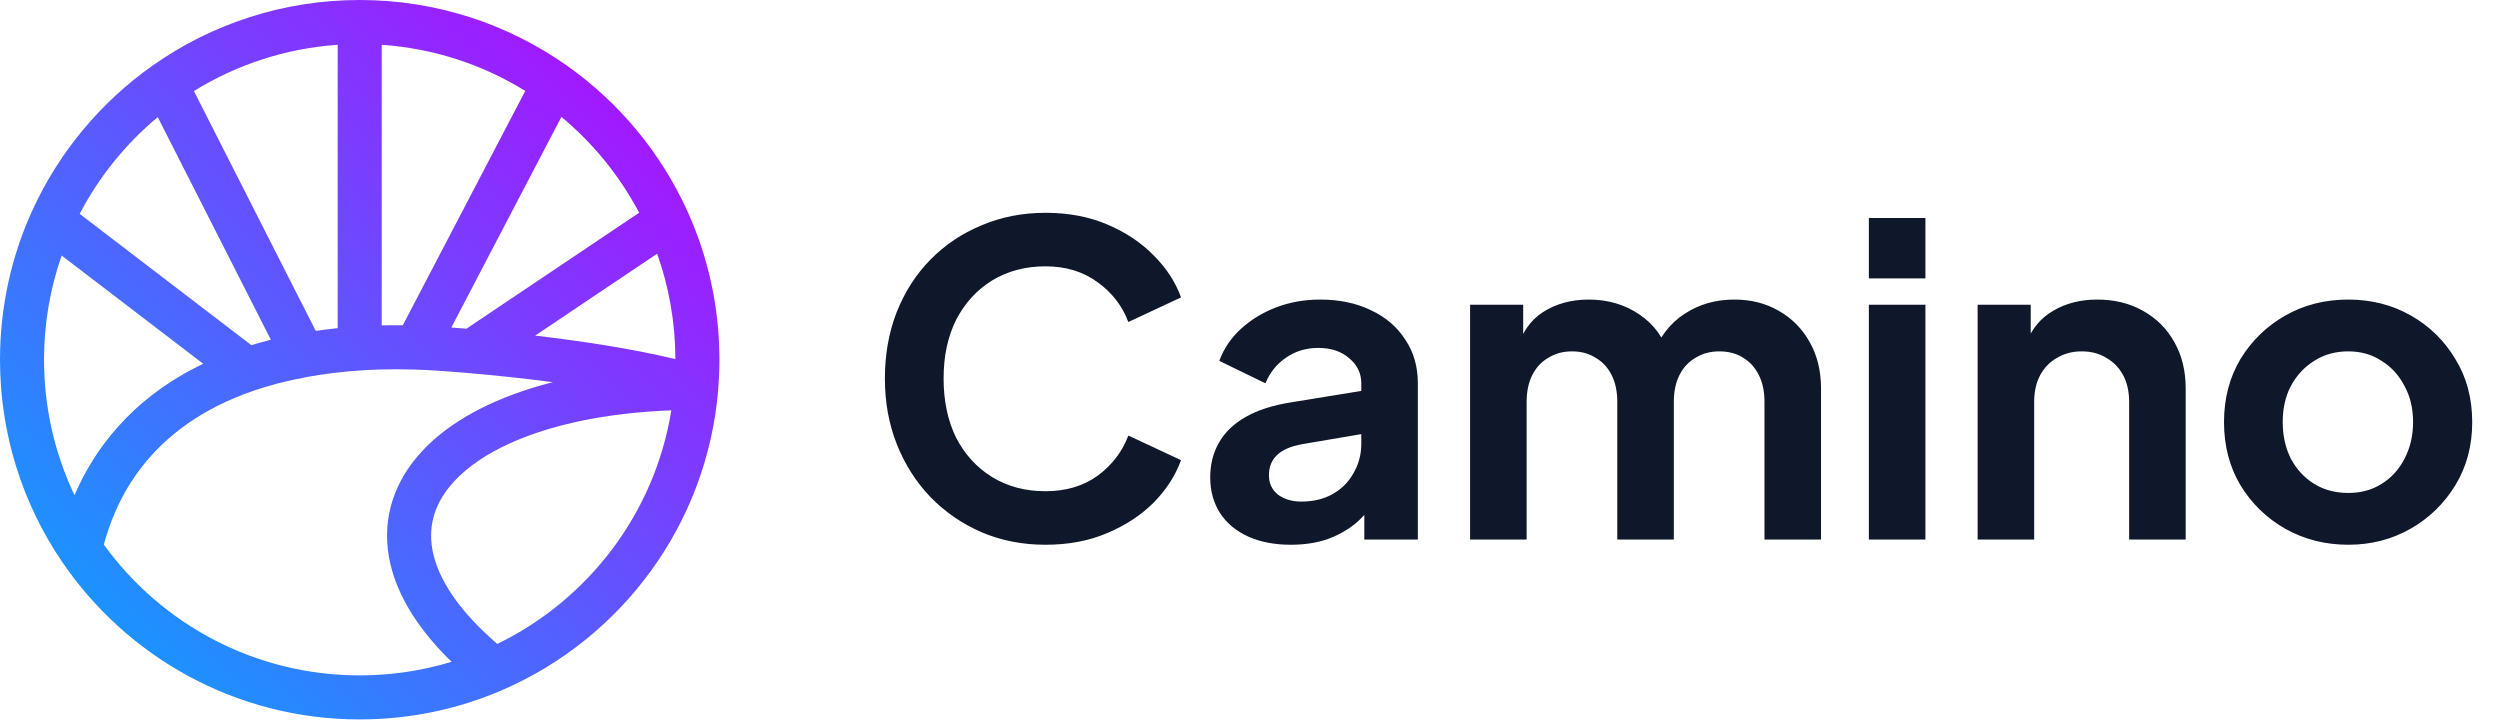
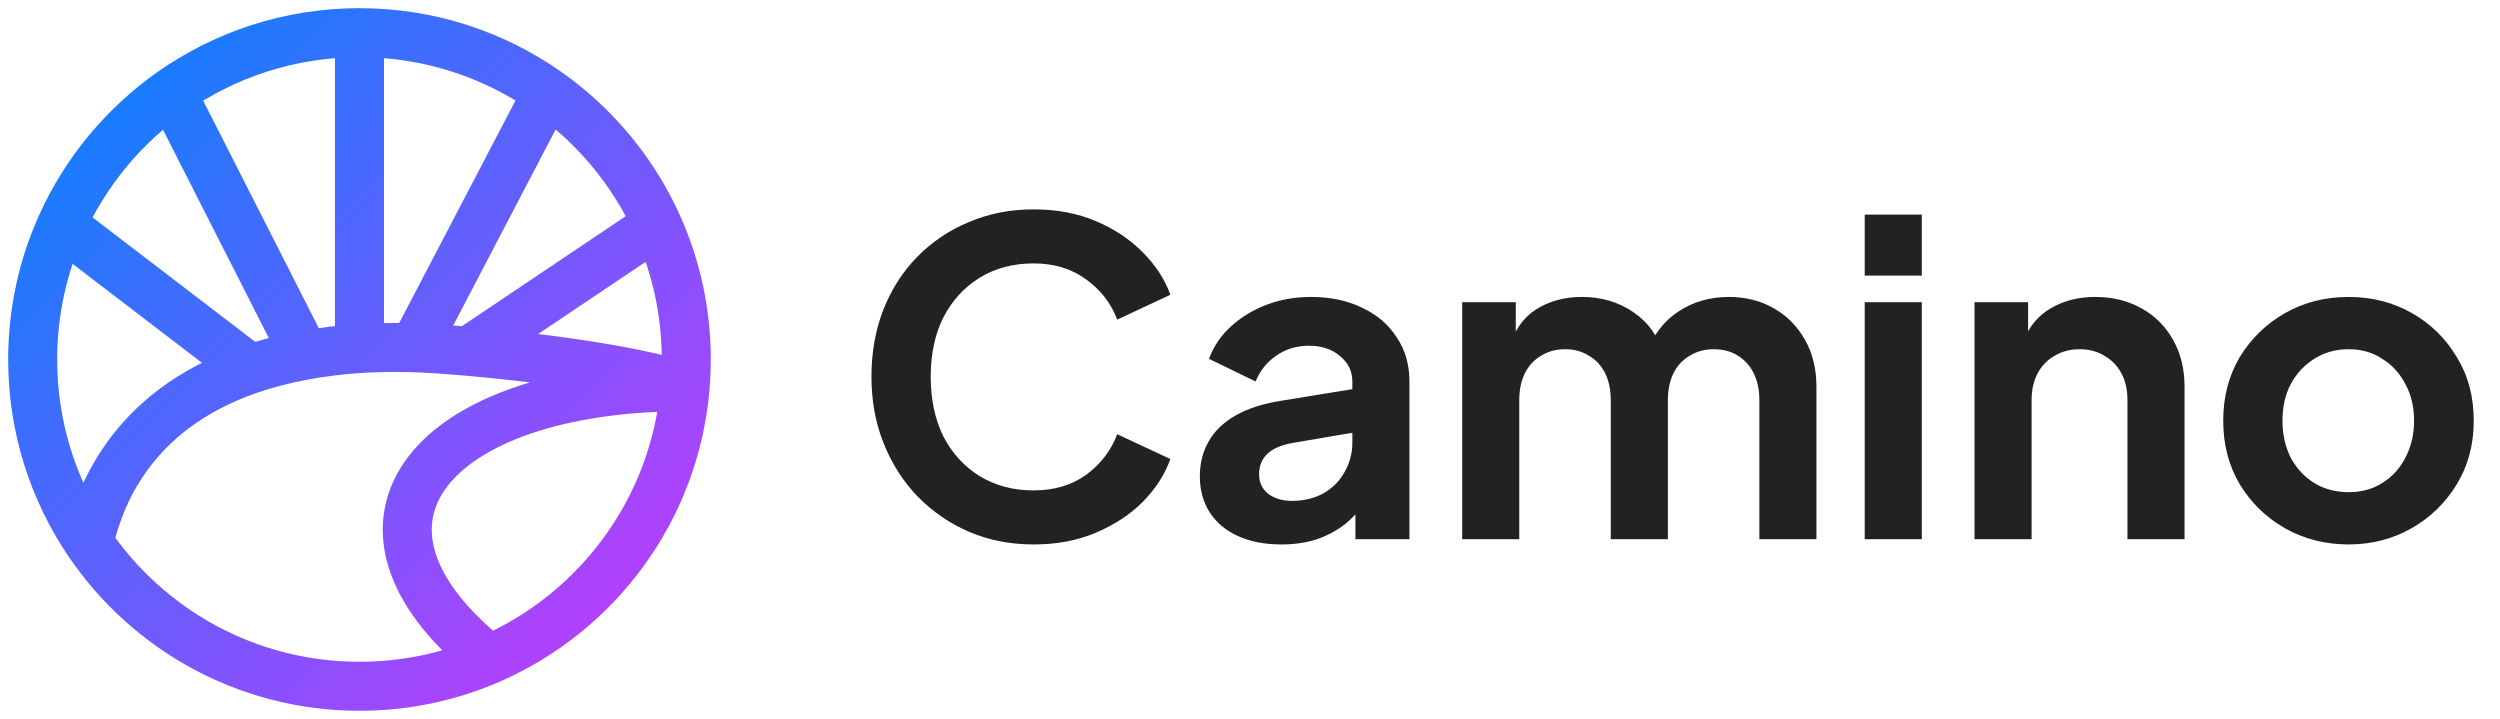
- <svg xmlns="http://www.w3.org/2000/svg" width="139" height="40" viewBox="0 0 139 40" fill="none">
-   <path d="M58.128 30.288C56.848 30.288 55.664 30.056 54.576 29.592C53.504 29.128 52.56 28.48 51.744 27.648C50.944 26.816 50.32 25.84 49.872 24.72C49.424 23.6 49.2 22.376 49.2 21.048C49.2 19.72 49.416 18.496 49.848 17.376C50.296 16.24 50.92 15.264 51.72 14.448C52.536 13.616 53.488 12.976 54.576 12.528C55.664 12.064 56.848 11.832 58.128 11.832C59.408 11.832 60.552 12.048 61.56 12.48C62.584 12.912 63.448 13.488 64.152 14.208C64.856 14.912 65.36 15.688 65.664 16.536L62.736 17.904C62.4 17.008 61.832 16.272 61.032 15.696C60.232 15.104 59.264 14.808 58.128 14.808C57.008 14.808 56.016 15.072 55.152 15.6C54.304 16.128 53.64 16.856 53.16 17.784C52.696 18.712 52.464 19.8 52.464 21.048C52.464 22.296 52.696 23.392 53.16 24.336C53.64 25.264 54.304 25.992 55.152 26.52C56.016 27.048 57.008 27.312 58.128 27.312C59.264 27.312 60.232 27.024 61.032 26.448C61.832 25.856 62.4 25.112 62.736 24.216L65.664 25.584C65.36 26.432 64.856 27.216 64.152 27.936C63.448 28.64 62.584 29.208 61.56 29.64C60.552 30.072 59.408 30.288 58.128 30.288ZM71.776 30.288C70.864 30.288 70.072 30.136 69.4 29.832C68.728 29.528 68.208 29.096 67.84 28.536C67.472 27.96 67.288 27.296 67.288 26.544C67.288 25.824 67.448 25.184 67.768 24.624C68.088 24.048 68.584 23.568 69.256 23.184C69.928 22.8 70.776 22.528 71.8 22.368L76.072 21.672V24.072L72.4 24.696C71.776 24.808 71.312 25.008 71.008 25.296C70.704 25.584 70.552 25.96 70.552 26.424C70.552 26.872 70.72 27.232 71.056 27.504C71.408 27.76 71.84 27.888 72.352 27.888C73.008 27.888 73.584 27.752 74.08 27.48C74.592 27.192 74.984 26.8 75.256 26.304C75.544 25.808 75.688 25.264 75.688 24.672V21.312C75.688 20.752 75.464 20.288 75.016 19.92C74.584 19.536 74.008 19.344 73.288 19.344C72.616 19.344 72.016 19.528 71.488 19.896C70.976 20.248 70.6 20.72 70.36 21.312L67.792 20.064C68.048 19.376 68.448 18.784 68.992 18.288C69.552 17.776 70.208 17.376 70.96 17.088C71.712 16.8 72.528 16.656 73.408 16.656C74.48 16.656 75.424 16.856 76.24 17.256C77.056 17.64 77.688 18.184 78.136 18.888C78.6 19.576 78.832 20.384 78.832 21.312V30H75.856V27.768L76.528 27.72C76.192 28.28 75.792 28.752 75.328 29.136C74.864 29.504 74.336 29.792 73.744 30C73.152 30.192 72.496 30.288 71.776 30.288ZM81.737 30V16.944H84.689V19.968L84.353 19.464C84.593 18.52 85.073 17.816 85.793 17.352C86.513 16.888 87.361 16.656 88.337 16.656C89.409 16.656 90.353 16.936 91.169 17.496C91.985 18.056 92.513 18.792 92.753 19.704L91.865 19.776C92.265 18.736 92.865 17.96 93.665 17.448C94.465 16.92 95.385 16.656 96.425 16.656C97.353 16.656 98.177 16.864 98.897 17.28C99.633 17.696 100.209 18.28 100.625 19.032C101.041 19.768 101.249 20.624 101.249 21.6V30H98.105V22.344C98.105 21.768 98.001 21.272 97.793 20.856C97.585 20.44 97.297 20.12 96.929 19.896C96.561 19.656 96.113 19.536 95.585 19.536C95.089 19.536 94.649 19.656 94.265 19.896C93.881 20.12 93.585 20.44 93.377 20.856C93.169 21.272 93.065 21.768 93.065 22.344V30H89.921V22.344C89.921 21.768 89.817 21.272 89.609 20.856C89.401 20.44 89.105 20.12 88.721 19.896C88.353 19.656 87.913 19.536 87.401 19.536C86.905 19.536 86.465 19.656 86.081 19.896C85.697 20.12 85.401 20.44 85.193 20.856C84.985 21.272 84.881 21.768 84.881 22.344V30H81.737ZM103.909 30V16.944H107.053V30H103.909ZM103.909 15.48V12.12H107.053V15.48H103.909ZM109.956 30V16.944H112.908V19.512L112.668 19.056C112.972 18.272 113.468 17.68 114.156 17.28C114.86 16.864 115.676 16.656 116.604 16.656C117.564 16.656 118.412 16.864 119.148 17.28C119.9 17.696 120.484 18.28 120.9 19.032C121.316 19.768 121.524 20.624 121.524 21.6V30H118.38V22.344C118.38 21.768 118.268 21.272 118.044 20.856C117.82 20.44 117.508 20.12 117.108 19.896C116.724 19.656 116.268 19.536 115.74 19.536C115.228 19.536 114.772 19.656 114.372 19.896C113.972 20.12 113.66 20.44 113.436 20.856C113.212 21.272 113.1 21.768 113.1 22.344V30H109.956ZM130.567 30.288C129.287 30.288 128.119 29.992 127.063 29.4C126.023 28.808 125.191 28 124.567 26.976C123.959 25.952 123.655 24.784 123.655 23.472C123.655 22.16 123.959 20.992 124.567 19.968C125.191 18.944 126.023 18.136 127.063 17.544C128.103 16.952 129.271 16.656 130.567 16.656C131.847 16.656 133.007 16.952 134.047 17.544C135.087 18.136 135.911 18.944 136.519 19.968C137.143 20.976 137.455 22.144 137.455 23.472C137.455 24.784 137.143 25.952 136.519 26.976C135.895 28 135.063 28.808 134.023 29.4C132.983 29.992 131.831 30.288 130.567 30.288ZM130.567 27.408C131.271 27.408 131.887 27.24 132.415 26.904C132.959 26.568 133.383 26.104 133.687 25.512C134.007 24.904 134.167 24.224 134.167 23.472C134.167 22.704 134.007 22.032 133.687 21.456C133.383 20.864 132.959 20.4 132.415 20.064C131.887 19.712 131.271 19.536 130.567 19.536C129.847 19.536 129.215 19.712 128.671 20.064C128.127 20.4 127.695 20.864 127.375 21.456C127.071 22.032 126.919 22.704 126.919 23.472C126.919 24.224 127.071 24.904 127.375 25.512C127.695 26.104 128.127 26.568 128.671 26.904C129.215 27.24 129.847 27.408 130.567 27.408Z" fill="#0F172A" />
-   <path fill-rule="evenodd" clip-rule="evenodd" d="M10.781 5.062L17.556 18.398C17.954 18.34 18.36 18.288 18.776 18.245V2.491C15.855 2.692 13.134 3.607 10.781 5.062ZM21.224 2.491V18.092C21.608 18.083 21.999 18.08 22.396 18.084L29.205 5.054C26.855 3.603 24.139 2.692 21.224 2.491ZM31.214 6.498L25.094 18.209C25.358 18.229 25.638 18.251 25.933 18.275L35.536 11.827C34.456 9.778 32.981 7.968 31.214 6.498ZM36.537 14.105L29.755 18.659C32.304 18.959 35.152 19.387 37.551 19.967C37.547 17.909 37.19 15.936 36.537 14.105ZM30.741 21.249C29.095 21.034 27.501 20.869 26.152 20.752C25.473 20.693 24.862 20.646 24.344 20.611C23.918 20.582 23.5 20.561 23.09 20.548C22.401 20.526 21.736 20.526 21.094 20.545C20.749 20.555 20.411 20.572 20.079 20.593C19.826 20.61 19.576 20.629 19.33 20.652C18.78 20.703 18.249 20.768 17.736 20.848L17.548 19.638L17.736 20.848C17.518 20.882 17.303 20.918 17.091 20.957C16.527 21.06 15.986 21.18 15.468 21.314C15.001 21.436 14.557 21.569 14.136 21.712C8.1 23.766 6.382 28.016 5.773 30.281C8.964 34.688 14.148 37.551 20 37.551C21.778 37.551 23.493 37.287 25.108 36.796C23.419 35.155 22.312 33.467 21.816 31.777C21.164 29.555 21.609 27.445 22.959 25.685C24.276 23.969 26.401 22.644 29.048 21.747C29.588 21.564 30.152 21.398 30.741 21.249ZM27.65 35.801C25.647 34.082 24.572 32.474 24.166 31.088C23.741 29.639 24.013 28.335 24.902 27.176C25.826 25.972 27.465 24.869 29.834 24.067C31.875 23.375 34.397 22.927 37.326 22.816C36.403 28.545 32.704 33.349 27.65 35.801ZM4.142 27.531C5.164 25.16 7.177 22.198 11.298 20.226L3.427 14.207C2.794 16.019 2.449 17.968 2.449 20C2.449 22.697 3.056 25.25 4.142 27.531ZM4.43 11.891L13.976 19.191C14.261 19.104 14.553 19.022 14.852 18.944C14.921 18.926 14.99 18.909 15.06 18.891L8.77 6.511C6.991 7.994 5.51 9.822 4.43 11.891ZM8.489 3.643C11.745 1.348 15.717 0 20 0C24.282 0 28.253 1.347 31.508 3.64C34.407 5.683 36.739 8.477 38.22 11.742C39.364 14.261 40 17.058 40 20C40 20.554 39.977 21.102 39.933 21.645L39.932 21.665C39.312 29.169 34.554 35.494 27.948 38.358C25.511 39.415 22.822 40 20 40C13.108 40 7.031 36.513 3.436 31.213C1.267 28.014 0 24.153 0 20C0 17.061 0.635 14.266 1.776 11.749C3.257 8.483 5.589 5.687 8.489 3.643Z" fill="url(#paint0_linear_404_2)" />
+ <svg xmlns="http://www.w3.org/2000/svg" width="153" height="44" viewBox="0 0 153 44" fill="none">
+   <path d="M22 2V21.33M22 2C17.715 2 13.745 3.348 10.49 5.642M22 2C26.284 2 30.252 3.347 33.507 5.64M15.333 22.589C15.813 22.426 16.316 22.275 16.844 22.138C17.428 21.986 18.035 21.852 18.667 21.736M15.333 22.589C7.746 25.171 5.995 30.823 5.436 33.212M15.333 22.589L3.776 13.75M18.667 21.736C18.904 21.693 19.144 21.652 19.388 21.614C19.962 21.525 20.554 21.452 21.167 21.395C21.441 21.37 21.718 21.349 22 21.33M18.667 21.736L10.49 5.642M22 21.33C22.369 21.306 22.744 21.288 23.127 21.277C23.838 21.256 24.573 21.256 25.333 21.28M25.333 21.28C25.785 21.295 26.246 21.318 26.716 21.349C27.276 21.387 27.936 21.438 28.667 21.501M25.333 21.28L33.507 5.64M28.667 21.501L40.221 13.742M28.667 21.501C32.449 21.831 38.148 22.514 41.933 23.647M5.436 33.212C9.032 38.515 15.109 42 22 42C24.824 42 27.512 41.415 29.948 40.358M5.436 33.212C3.267 30.014 2 26.155 2 22C2 19.058 2.635 16.265 3.776 13.75M3.776 13.75C5.256 10.484 7.589 7.687 10.49 5.642M33.507 5.64C36.407 7.683 38.739 10.479 40.221 13.742M40.221 13.742C41.364 16.259 42 19.055 42 22C42 22.554 41.977 23.104 41.933 23.647M41.933 23.647C41.933 23.653 41.932 23.66 41.931 23.667M41.931 23.667C26.479 23.691 19.404 31.908 29.917 40.333L29.948 40.358M41.931 23.667C41.313 31.167 36.555 37.494 29.948 40.358" stroke="url(#paint0_linear_701_10)" stroke-width="3" />
+   <path d="M63.253 33.32C61.831 33.32 60.516 33.062 59.307 32.547C58.116 32.031 57.067 31.311 56.16 30.387C55.271 29.462 54.578 28.378 54.08 27.133C53.582 25.889 53.333 24.529 53.333 23.053C53.333 21.578 53.573 20.218 54.053 18.973C54.551 17.711 55.244 16.627 56.133 15.72C57.04 14.796 58.098 14.084 59.307 13.587C60.516 13.071 61.831 12.813 63.253 12.813C64.676 12.813 65.947 13.053 67.067 13.533C68.204 14.013 69.164 14.653 69.947 15.453C70.729 16.236 71.289 17.098 71.627 18.04L68.373 19.56C68 18.564 67.369 17.747 66.48 17.107C65.591 16.449 64.516 16.12 63.253 16.12C62.009 16.12 60.907 16.413 59.947 17C59.004 17.587 58.267 18.396 57.733 19.427C57.218 20.458 56.96 21.667 56.96 23.053C56.96 24.44 57.218 25.658 57.733 26.707C58.267 27.738 59.004 28.547 59.947 29.133C60.907 29.72 62.009 30.013 63.253 30.013C64.516 30.013 65.591 29.693 66.48 29.053C67.369 28.396 68 27.569 68.373 26.573L71.627 28.093C71.289 29.036 70.729 29.907 69.947 30.707C69.164 31.489 68.204 32.12 67.067 32.6C65.947 33.08 64.676 33.32 63.253 33.32ZM78.417 33.32C77.404 33.32 76.524 33.151 75.777 32.813C75.031 32.476 74.453 31.996 74.044 31.373C73.635 30.733 73.431 29.996 73.431 29.16C73.431 28.36 73.608 27.649 73.964 27.027C74.32 26.387 74.871 25.853 75.617 25.427C76.364 25 77.306 24.698 78.444 24.52L83.191 23.747V26.413L79.111 27.107C78.417 27.231 77.902 27.453 77.564 27.773C77.226 28.093 77.057 28.511 77.057 29.027C77.057 29.524 77.244 29.924 77.617 30.227C78.008 30.511 78.488 30.653 79.057 30.653C79.786 30.653 80.426 30.502 80.977 30.2C81.546 29.88 81.982 29.444 82.284 28.893C82.604 28.342 82.764 27.738 82.764 27.08V23.347C82.764 22.724 82.515 22.209 82.017 21.8C81.537 21.373 80.897 21.16 80.097 21.16C79.351 21.16 78.684 21.364 78.097 21.773C77.528 22.164 77.111 22.689 76.844 23.347L73.991 21.96C74.275 21.196 74.719 20.538 75.324 19.987C75.946 19.418 76.675 18.973 77.511 18.653C78.346 18.333 79.253 18.173 80.231 18.173C81.422 18.173 82.471 18.396 83.377 18.84C84.284 19.267 84.986 19.871 85.484 20.653C85.999 21.418 86.257 22.316 86.257 23.347V33H82.951V30.52L83.697 30.467C83.324 31.089 82.879 31.613 82.364 32.04C81.848 32.449 81.262 32.769 80.604 33C79.946 33.213 79.217 33.32 78.417 33.32ZM89.486 33V18.493H92.766V21.853L92.393 21.293C92.659 20.244 93.193 19.462 93.993 18.947C94.793 18.431 95.735 18.173 96.819 18.173C98.01 18.173 99.059 18.484 99.966 19.107C100.873 19.729 101.459 20.547 101.726 21.56L100.739 21.64C101.184 20.484 101.85 19.622 102.739 19.053C103.628 18.467 104.65 18.173 105.806 18.173C106.837 18.173 107.753 18.404 108.553 18.867C109.37 19.329 110.01 19.978 110.473 20.813C110.935 21.631 111.166 22.582 111.166 23.667V33H107.673V24.493C107.673 23.853 107.557 23.302 107.326 22.84C107.095 22.378 106.775 22.022 106.366 21.773C105.957 21.507 105.459 21.373 104.873 21.373C104.322 21.373 103.833 21.507 103.406 21.773C102.979 22.022 102.65 22.378 102.419 22.84C102.188 23.302 102.073 23.853 102.073 24.493V33H98.579V24.493C98.579 23.853 98.464 23.302 98.233 22.84C98.002 22.378 97.673 22.022 97.246 21.773C96.837 21.507 96.348 21.373 95.779 21.373C95.228 21.373 94.739 21.507 94.313 21.773C93.886 22.022 93.557 22.378 93.326 22.84C93.095 23.302 92.979 23.853 92.979 24.493V33H89.486ZM114.121 33V18.493H117.615V33H114.121ZM114.121 16.867V13.133H117.615V16.867H114.121ZM120.84 33V18.493H124.12V21.347L123.854 20.84C124.191 19.969 124.742 19.311 125.507 18.867C126.289 18.404 127.196 18.173 128.227 18.173C129.294 18.173 130.236 18.404 131.054 18.867C131.889 19.329 132.538 19.978 133 20.813C133.462 21.631 133.694 22.582 133.694 23.667V33H130.2V24.493C130.2 23.853 130.076 23.302 129.827 22.84C129.578 22.378 129.231 22.022 128.787 21.773C128.36 21.507 127.854 21.373 127.267 21.373C126.698 21.373 126.191 21.507 125.747 21.773C125.302 22.022 124.956 22.378 124.707 22.84C124.458 23.302 124.334 23.853 124.334 24.493V33H120.84ZM143.741 33.32C142.319 33.32 141.021 32.991 139.848 32.333C138.692 31.676 137.768 30.778 137.074 29.64C136.399 28.502 136.061 27.204 136.061 25.747C136.061 24.289 136.399 22.991 137.074 21.853C137.768 20.716 138.692 19.818 139.848 19.16C141.003 18.502 142.301 18.173 143.741 18.173C145.163 18.173 146.452 18.502 147.608 19.16C148.763 19.818 149.679 20.716 150.354 21.853C151.048 22.973 151.394 24.271 151.394 25.747C151.394 27.204 151.048 28.502 150.354 29.64C149.661 30.778 148.736 31.676 147.581 32.333C146.425 32.991 145.145 33.32 143.741 33.32ZM143.741 30.12C144.523 30.12 145.208 29.933 145.794 29.56C146.399 29.187 146.87 28.671 147.208 28.013C147.563 27.338 147.741 26.582 147.741 25.747C147.741 24.893 147.563 24.147 147.208 23.507C146.87 22.849 146.399 22.333 145.794 21.96C145.208 21.569 144.523 21.373 143.741 21.373C142.941 21.373 142.239 21.569 141.634 21.96C141.03 22.333 140.55 22.849 140.194 23.507C139.856 24.147 139.688 24.893 139.688 25.747C139.688 26.582 139.856 27.338 140.194 28.013C140.55 28.671 141.03 29.187 141.634 29.56C142.239 29.933 142.941 30.12 143.741 30.12Z" fill="#222222" />
  <defs>
-     <linearGradient id="paint0_linear_404_2" x1="40" y1="0" x2="0" y2="40" gradientUnits="userSpaceOnUse">
-       <stop stop-color="#BD00FF" />
-       <stop offset="1" stop-color="#00ACFF" />
+     <linearGradient id="paint0_linear_701_10" x1="2" y1="2" x2="42" y2="42" gradientUnits="userSpaceOnUse">
+       <stop stop-color="#0085FF" />
+       <stop offset="0.895" stop-color="#B440FC" />
    </linearGradient>
  </defs>
</svg>
